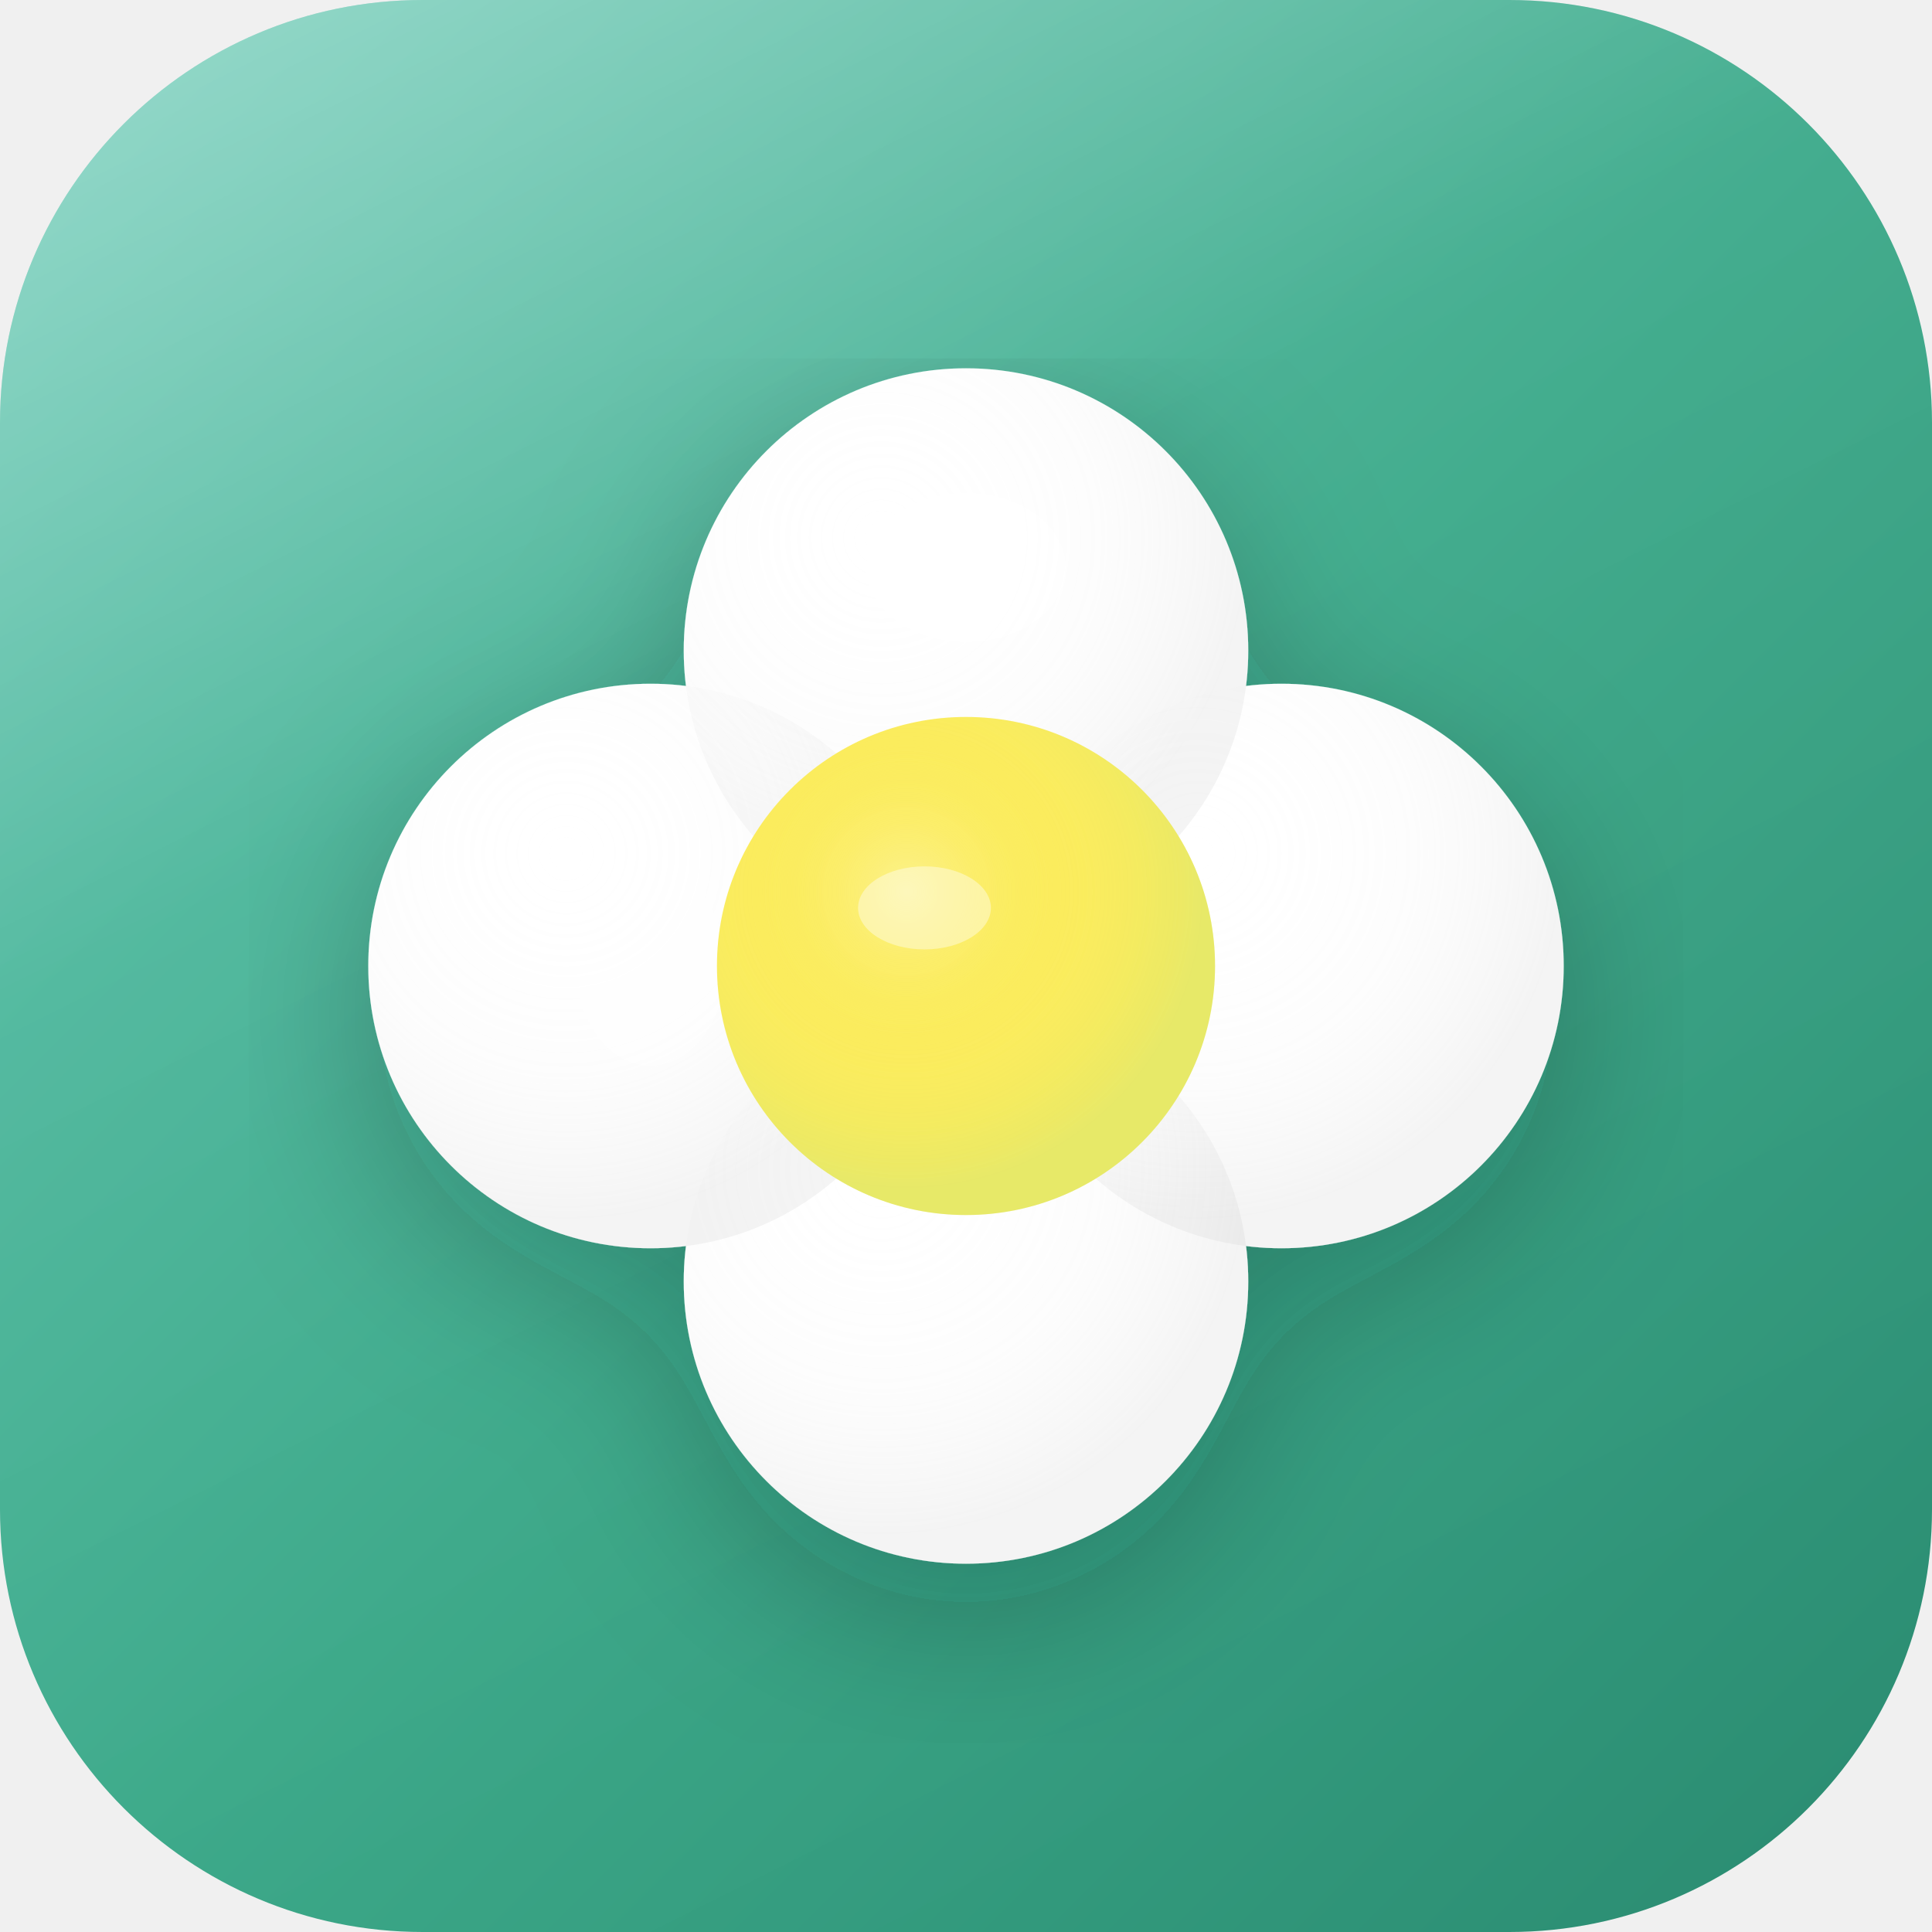
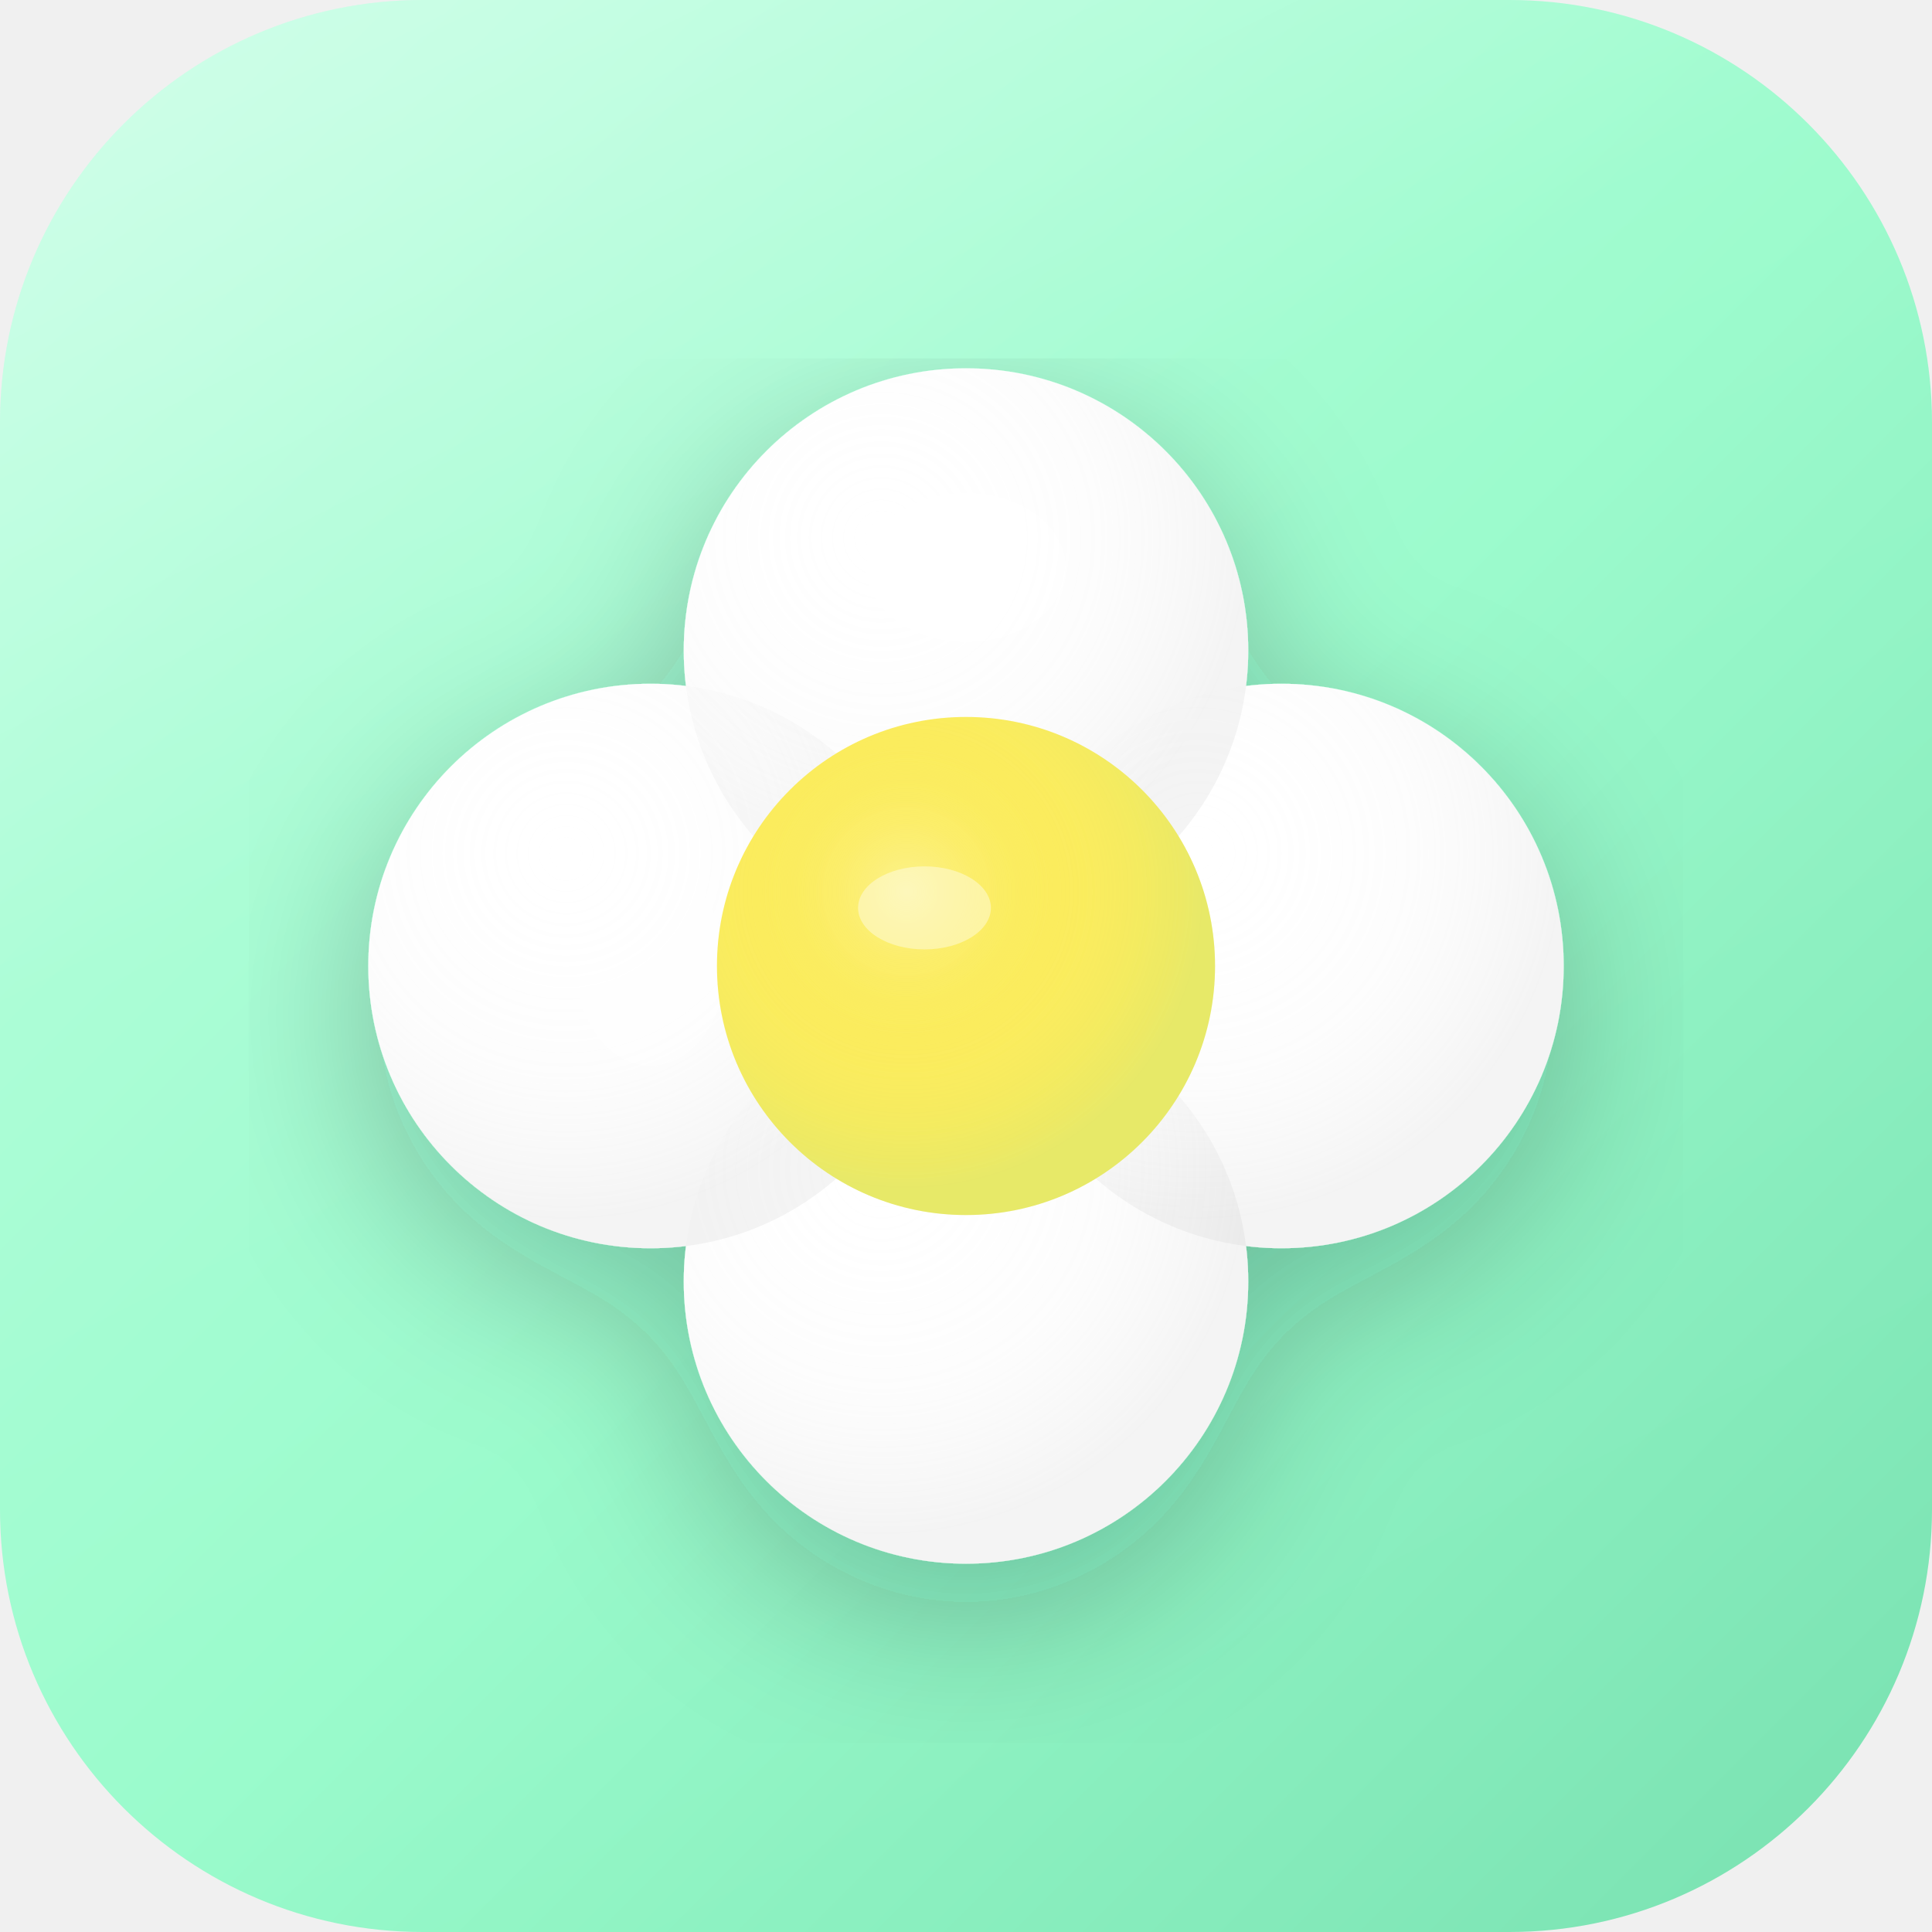
<svg xmlns="http://www.w3.org/2000/svg" viewBox="0 0 512 512">
  <defs>
    <linearGradient id="bg" x1="0%" y1="0%" x2="100%" y2="100%">
-       <stop offset="0%" stop-color="#5EC6B0" />
-       <stop offset="52%" stop-color="#3AA888" />
-       <stop offset="100%" stop-color="#2A8A70" />
+       <stop offset="0%" stop-color="#B8FFDE" />
+       <stop offset="52%" stop-color="#98FBCB" />
+       <stop offset="100%" stop-color="#78E0B0" />
    </linearGradient>
    <linearGradient id="gloss" x1="0%" y1="0%" x2="50%" y2="100%">
      <stop offset="0%" stop-color="white" stop-opacity="0.38" />
      <stop offset="42%" stop-color="white" stop-opacity="0.05" />
      <stop offset="100%" stop-color="white" stop-opacity="0" />
    </linearGradient>
    <radialGradient id="leafShade" cx="35%" cy="30%" r="65%">
      <stop offset="0%" stop-color="white" stop-opacity="0" />
      <stop offset="60%" stop-color="#e0e0e0" stop-opacity="0.08" />
      <stop offset="100%" stop-color="#c0c0c0" stop-opacity="0.18" />
    </radialGradient>
    <radialGradient id="centerShade" cx="38%" cy="35%" r="60%">
      <stop offset="0%" stop-color="white" stop-opacity="0.3" />
      <stop offset="50%" stop-color="#FBEC5D" stop-opacity="0" />
      <stop offset="100%" stop-color="#70D4A8" stop-opacity="0.15" />
    </radialGradient>
    <filter id="shadow" x="-10%" y="-5%" width="120%" height="120%">
      <feDropShadow dx="0" dy="6" stdDeviation="10" flood-color="#0A2818" flood-opacity="0.25" />
    </filter>
  </defs>
  <rect width="512" height="512" rx="112" fill="url(#bg)" />
  <rect width="512" height="512" rx="112" fill="url(#gloss)" />
  <g transform="translate(256,256) scale(2.2) translate(-100,-100)" filter="url(#shadow)">
    <ellipse cx="100" cy="62" rx="34" ry="34" fill="white" />
    <ellipse cx="138" cy="100" rx="34" ry="34" fill="white" />
    <ellipse cx="100" cy="138" rx="34" ry="34" fill="white" />
    <ellipse cx="62" cy="100" rx="34" ry="34" fill="white" />
    <ellipse cx="100" cy="62" rx="34" ry="34" fill="url(#leafShade)" />
    <ellipse cx="138" cy="100" rx="34" ry="34" fill="url(#leafShade)" />
    <ellipse cx="100" cy="138" rx="34" ry="34" fill="url(#leafShade)" />
    <ellipse cx="62" cy="100" rx="34" ry="34" fill="url(#leafShade)" />
    <ellipse cx="100" cy="52" rx="12" ry="9" fill="white" opacity="0.6" />
    <ellipse cx="62" cy="100" rx="9" ry="12" fill="white" opacity="0.4" />
    <circle cx="100" cy="100" r="30" fill="#FBEC5D" />
    <circle cx="100" cy="100" r="30" fill="url(#centerShade)" />
    <ellipse cx="95" cy="93" rx="8" ry="5" fill="white" opacity="0.4" />
  </g>
</svg>
